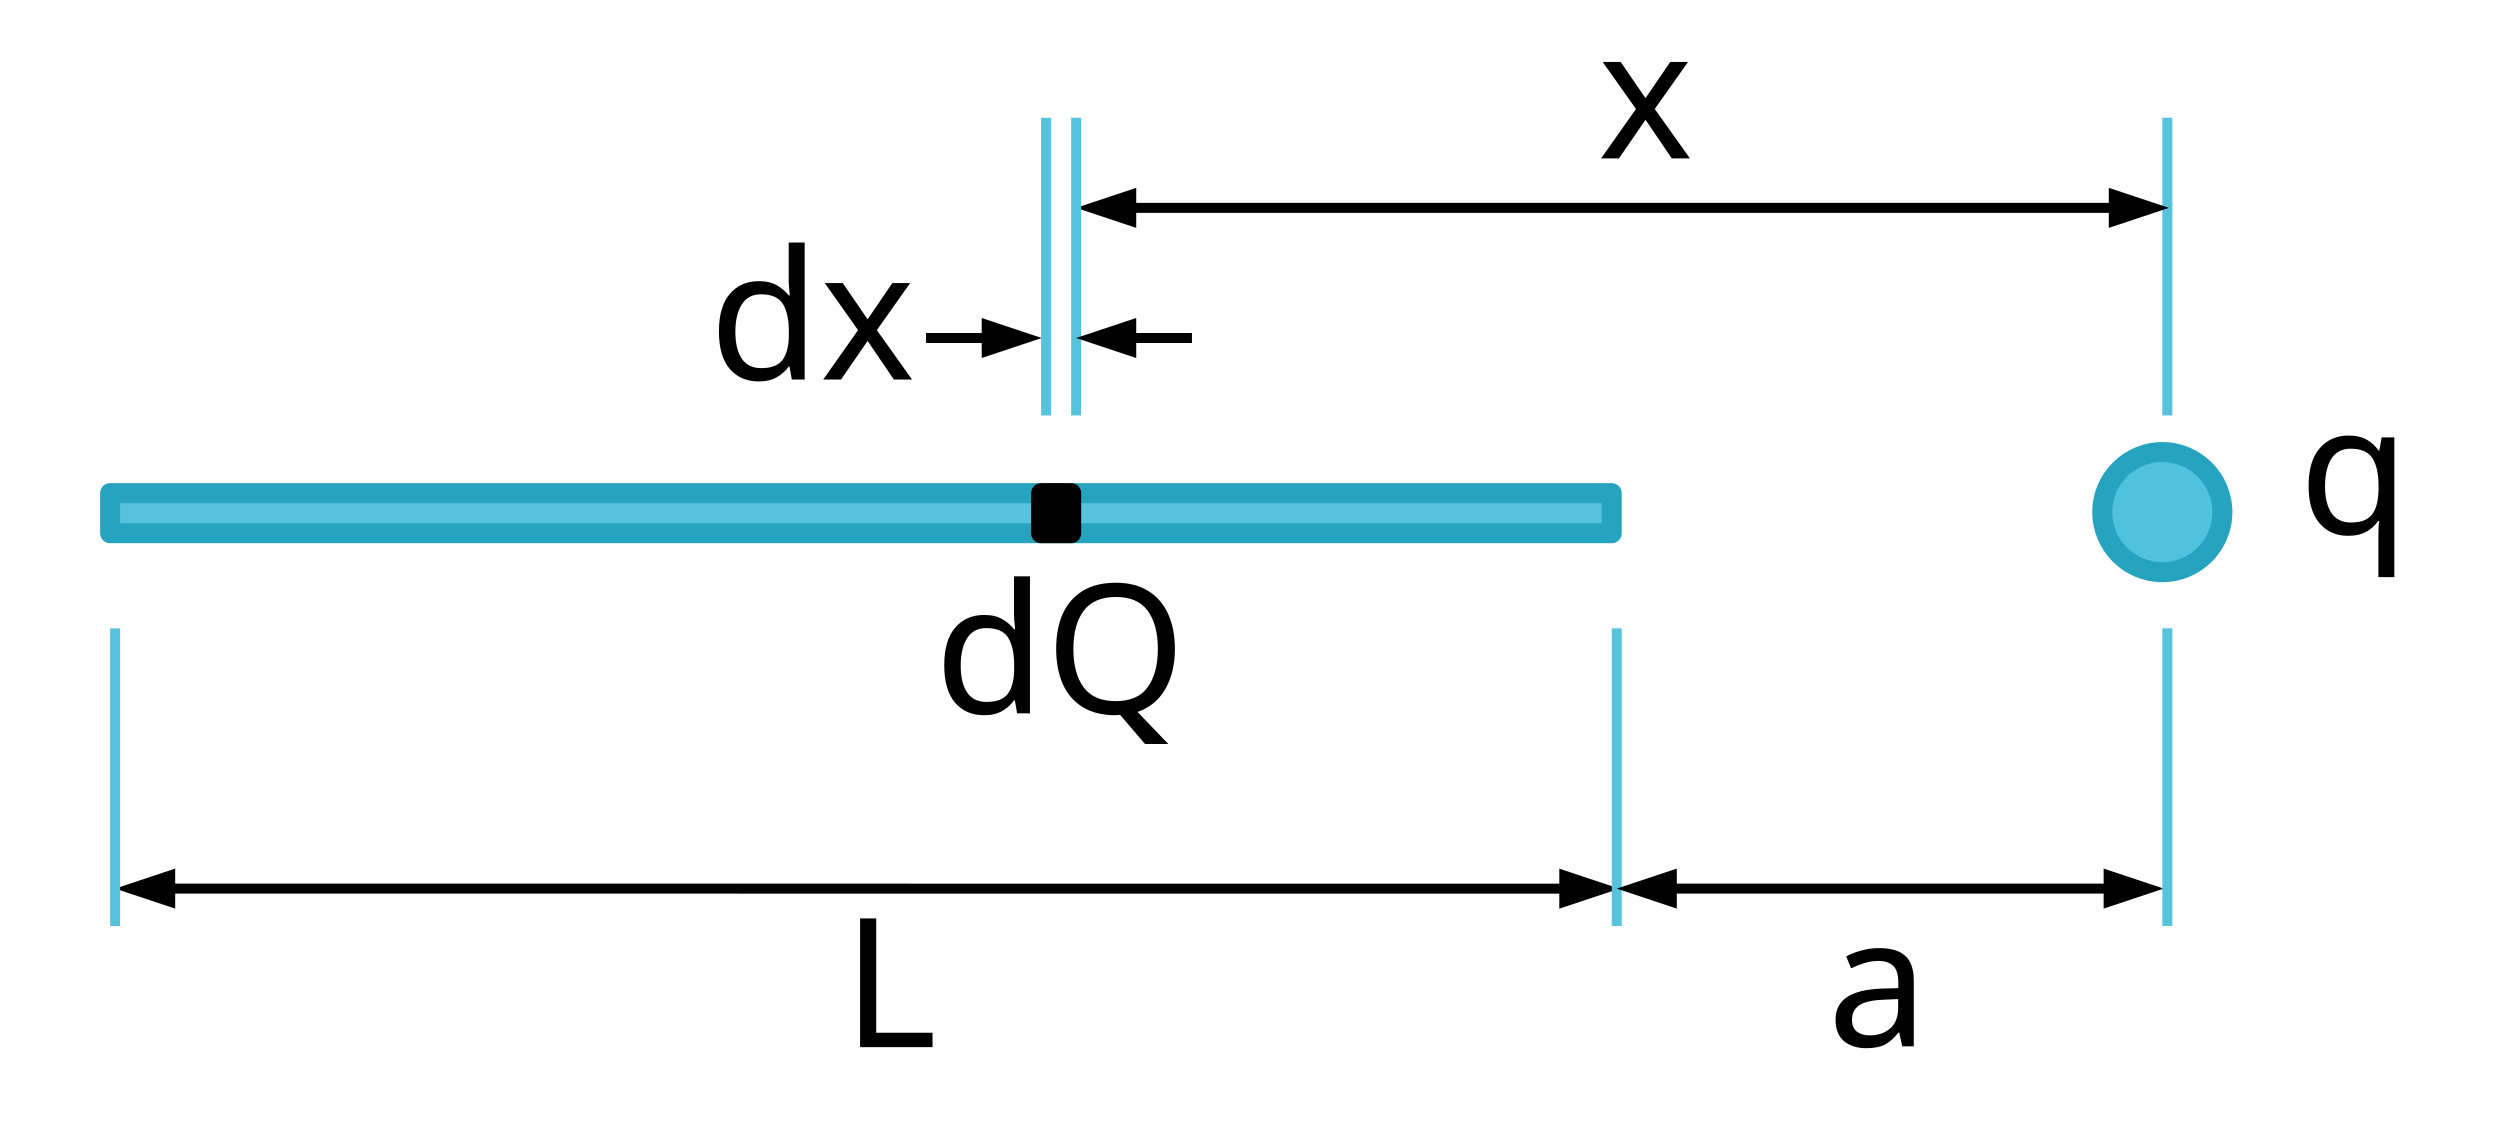
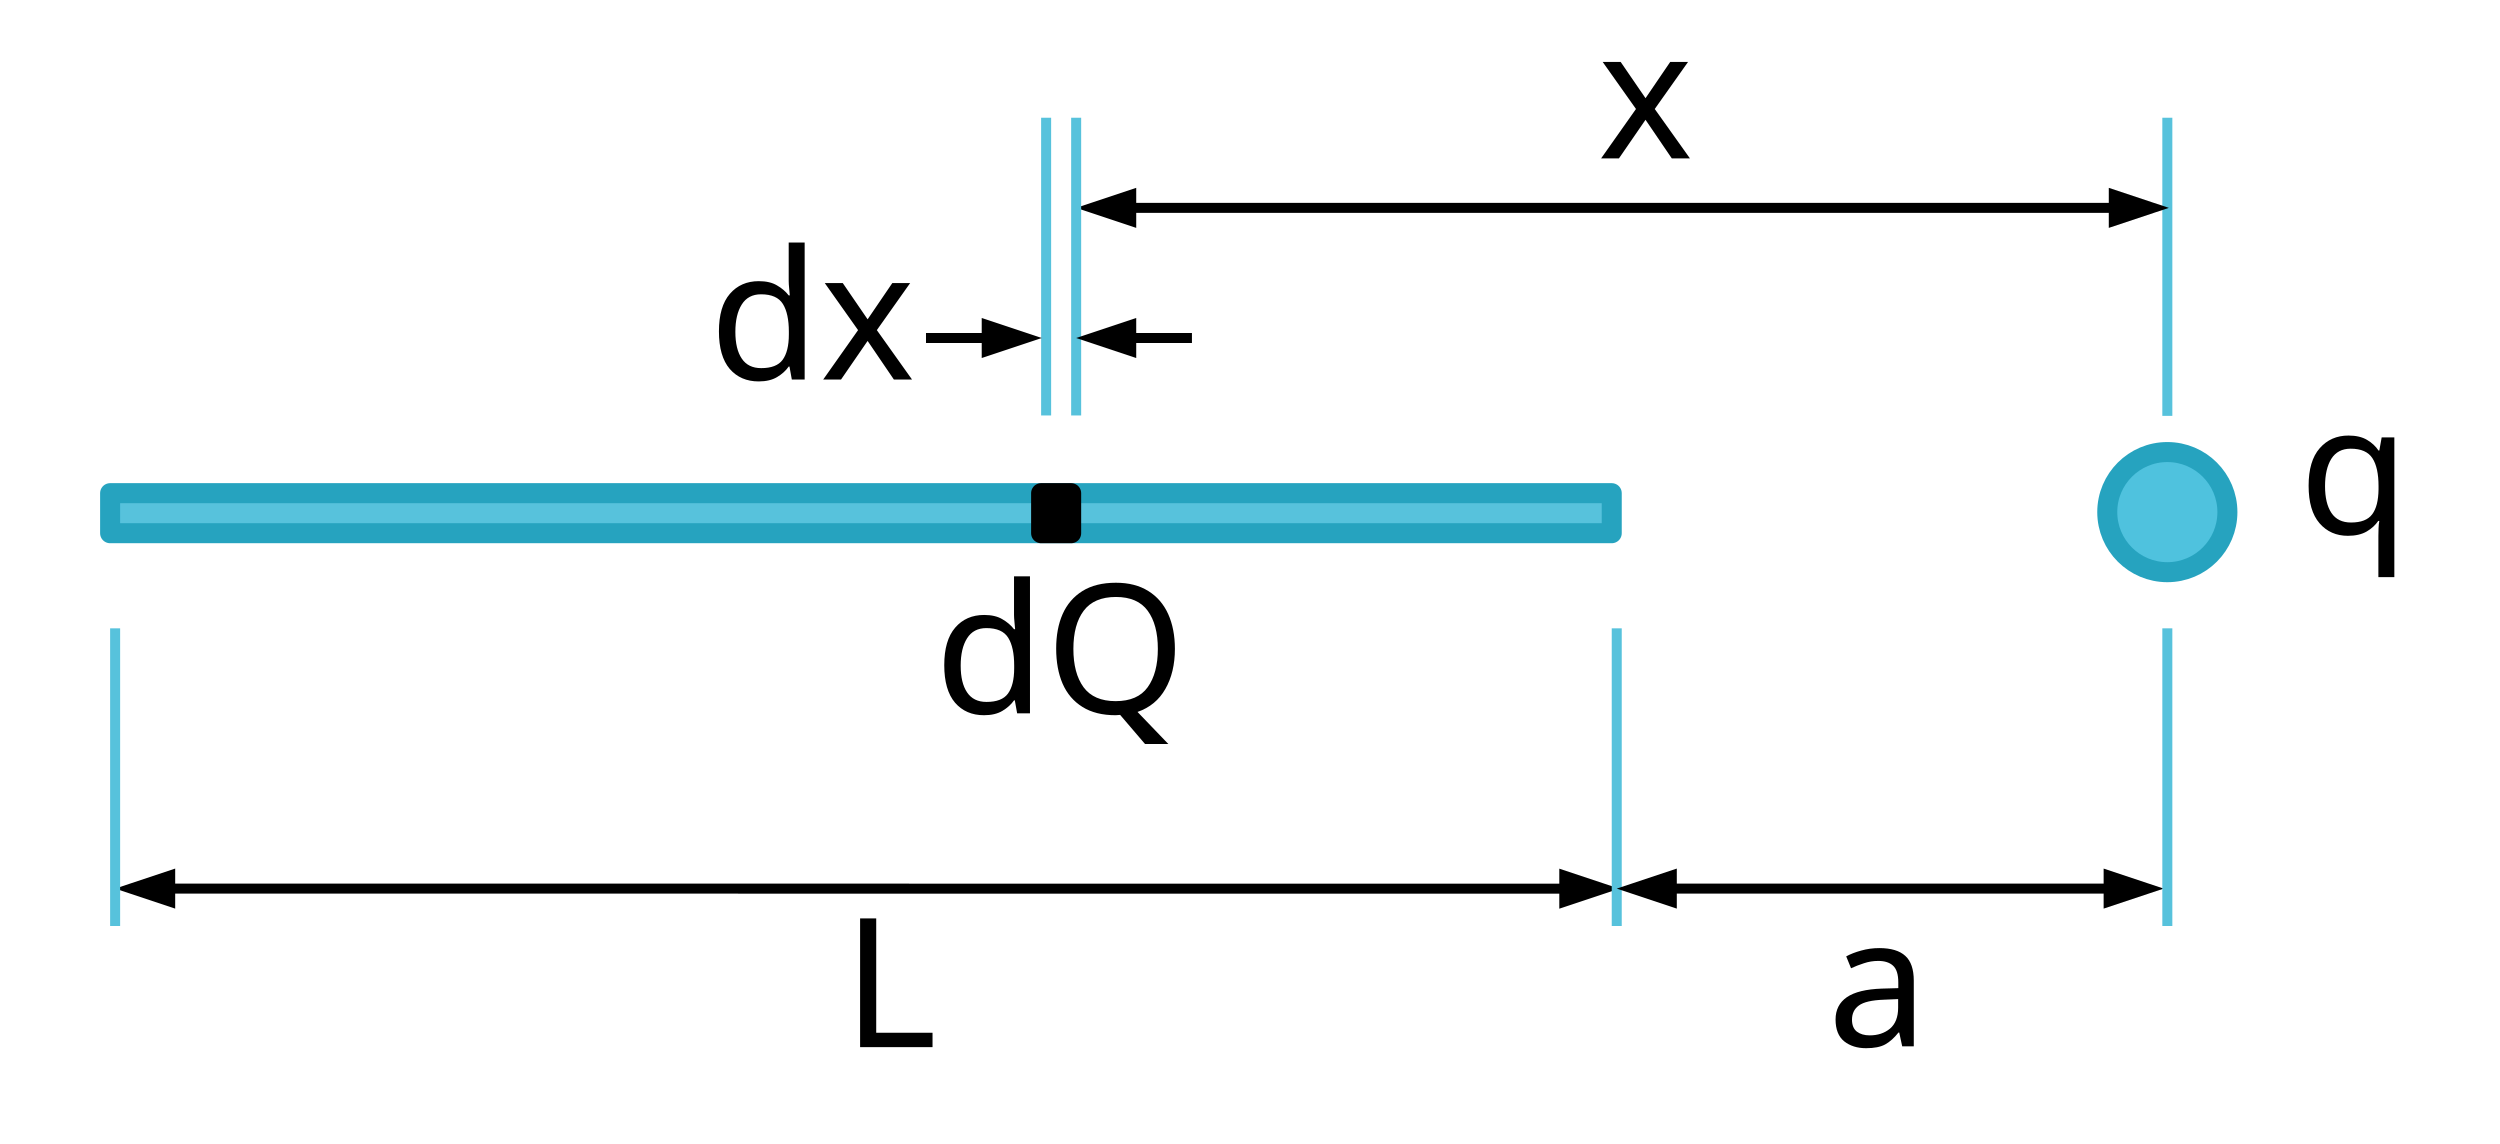
<svg xmlns="http://www.w3.org/2000/svg" width="249.731pt" height="114.183pt" viewBox="0 0 249.731 114.183" version="1.1" id="svg4155">
  <defs id="defs4157">
    <g id="g4159">
      <symbol overflow="visible" id="glyph0-0" style="overflow:visible">
        <path style="stroke:none" d="m 2.5,0 0,-11.25 9,0 0,11.25 z m 0.281,-0.281 8.438,0 0,-10.688 -8.438,0 z m 0,0" id="path4162" />
      </symbol>
      <symbol overflow="visible" id="glyph0-1" style="overflow:visible">
        <path style="stroke:none" d="m 10.312,-3.297 0.297,0.062 L 9.594,0 0.359,0 l 0,-0.328 0.453,0 c 0.5,0 0.859,-0.16 1.078,-0.484 0.125,-0.188 0.188,-0.625 0.188,-1.312 l 0,-7.688 c 0,-0.738 -0.086,-1.203 -0.25,-1.391 C 1.598,-11.461 1.258,-11.594 0.812,-11.594 l -0.453,0 0,-0.328 5.391,0 0,0.328 c -0.625,-0.008 -1.07,0.047 -1.328,0.172 -0.25,0.125 -0.422,0.281 -0.516,0.469 -0.094,0.188 -0.141,0.637 -0.141,1.344 l 0,7.484 c 0,0.492 0.047,0.828 0.141,1.016 0.07,0.117 0.18,0.203 0.328,0.266 C 4.379,-0.781 4.832,-0.75 5.594,-0.75 l 0.875,0 c 0.914,0 1.555,-0.066 1.922,-0.203 0.375,-0.133 0.711,-0.375 1.016,-0.719 0.301,-0.344 0.602,-0.883 0.906,-1.625 z m 0,0" id="path4165" />
      </symbol>
      <symbol overflow="visible" id="glyph0-2" style="overflow:visible">
        <path style="stroke:none" d="m 5.125,-1.156 c -0.824,0.637 -1.344,1.008 -1.562,1.109 -0.312,0.145 -0.648,0.219 -1,0.219 -0.562,0 -1.027,-0.188 -1.391,-0.562 -0.355,-0.383 -0.531,-0.891 -0.531,-1.516 0,-0.395 0.086,-0.734 0.266,-1.016 0.238,-0.406 0.656,-0.781 1.25,-1.125 C 2.75,-4.398 3.738,-4.828 5.125,-5.328 l 0,-0.328 C 5.125,-6.457 4.992,-7.004 4.734,-7.297 4.484,-7.598 4.113,-7.75 3.625,-7.75 c -0.367,0 -0.656,0.102 -0.875,0.297 -0.219,0.199 -0.328,0.43 -0.328,0.688 l 0.016,0.5 c 0,0.273 -0.074,0.48 -0.219,0.625 -0.137,0.148 -0.312,0.219 -0.531,0.219 -0.219,0 -0.398,-0.07 -0.531,-0.219 -0.137,-0.156 -0.203,-0.363 -0.203,-0.625 0,-0.5 0.254,-0.957 0.766,-1.375 0.52,-0.426 1.242,-0.641 2.172,-0.641 0.719,0 1.305,0.121 1.766,0.359 0.344,0.18 0.598,0.461 0.766,0.844 0.102,0.25 0.156,0.766 0.156,1.547 l 0,2.734 c 0,0.773 0.008,1.246 0.031,1.422 0.031,0.168 0.078,0.281 0.141,0.344 0.07,0.055 0.156,0.078 0.25,0.078 0.094,0 0.176,-0.02 0.25,-0.062 0.113,-0.07 0.348,-0.285 0.703,-0.641 l 0,0.5 c -0.656,0.875 -1.281,1.312 -1.875,1.312 -0.293,0 -0.523,-0.102 -0.688,-0.297 C 5.223,-0.336 5.133,-0.676 5.125,-1.156 Z m 0,-0.578 0,-3.062 c -0.887,0.355 -1.461,0.605 -1.719,0.75 C 2.945,-3.797 2.617,-3.531 2.422,-3.25 2.223,-2.969 2.125,-2.66 2.125,-2.328 c 0,0.43 0.125,0.781 0.375,1.062 0.25,0.273 0.535,0.406 0.859,0.406 0.445,0 1.035,-0.289 1.766,-0.875 z m 0,0" id="path4168" />
      </symbol>
      <symbol overflow="visible" id="glyph0-3" style="overflow:visible">
        <path style="stroke:none" d="M 6.25,-0.906 C 5.852,-0.5 5.469,-0.203 5.094,-0.016 4.719,0.16 4.316,0.25 3.891,0.25 3.004,0.25 2.234,-0.113 1.578,-0.844 0.922,-1.582 0.594,-2.531 0.594,-3.688 c 0,-1.156 0.363,-2.211 1.094,-3.172 0.727,-0.957 1.66,-1.438 2.797,-1.438 0.719,0 1.305,0.227 1.766,0.672 l 0,-1.484 c 0,-0.914 -0.023,-1.477 -0.062,-1.688 -0.043,-0.219 -0.109,-0.363 -0.203,-0.438 -0.094,-0.07 -0.215,-0.109 -0.359,-0.109 -0.156,0 -0.359,0.047 -0.609,0.141 L 4.906,-11.516 7.297,-12.5 l 0.406,0 0,9.312 c 0,0.938 0.02,1.512 0.062,1.719 0.039,0.211 0.109,0.355 0.203,0.438 0.102,0.086 0.219,0.125 0.344,0.125 0.156,0 0.367,-0.051 0.641,-0.156 l 0.094,0.312 -2.391,1 -0.406,0 z m 0,-0.609 0,-4.156 C 6.219,-6.066 6.113,-6.426 5.938,-6.75 5.758,-7.082 5.523,-7.332 5.234,-7.5 4.941,-7.664 4.66,-7.75 4.391,-7.75 3.867,-7.75 3.406,-7.52 3,-7.062 c -0.531,0.617 -0.797,1.508 -0.797,2.672 0,1.188 0.254,2.102 0.766,2.734 0.52,0.625 1.098,0.938 1.734,0.938 0.531,0 1.047,-0.266 1.547,-0.797 z m 0,0" id="path4171" />
      </symbol>
      <symbol overflow="visible" id="glyph1-0" style="overflow:visible">
        <path style="stroke:none" d="m 2.5,0 0,-11.25 9,0 0,11.25 z m 0.281,-0.281 8.438,0 0,-10.688 -8.438,0 z m 0,0" id="path4174" />
      </symbol>
      <symbol overflow="visible" id="glyph1-1" style="overflow:visible">
        <path style="stroke:none" d="m 8.531,-7.953 -2.875,9.938 c -0.125,0.445 -0.188,0.738 -0.188,0.875 0,0.133 0.031,0.25 0.094,0.344 0.07,0.094 0.164,0.164 0.281,0.219 0.188,0.07 0.426,0.109 0.719,0.109 l -0.094,0.312 -4.203,0 0.078,-0.312 C 2.914,3.477 3.273,3.426 3.422,3.375 3.641,3.289 3.82,3.145 3.969,2.938 4.113,2.738 4.273,2.32 4.453,1.688 L 5.656,-2.641 C 4.883,-1.516 4.164,-0.723 3.5,-0.266 3.02,0.055 2.578,0.219 2.172,0.219 1.586,0.219 1.145,-0.02 0.844,-0.5 0.539,-0.977 0.391,-1.492 0.391,-2.047 c 0,-0.883 0.27,-1.812 0.812,-2.781 C 1.754,-5.805 2.473,-6.602 3.359,-7.219 4.055,-7.707 4.688,-7.953 5.25,-7.953 c 0.414,0 0.758,0.105 1.031,0.312 C 6.551,-7.441 6.75,-7.125 6.875,-6.688 l 0.281,-0.984 z m -2,1.719 c 0,-0.375 -0.117,-0.68 -0.344,-0.922 -0.23,-0.25 -0.512,-0.375 -0.844,-0.375 -0.719,0 -1.477,0.621 -2.266,1.859 -0.781,1.23 -1.172,2.387 -1.172,3.469 0,0.449 0.094,0.789 0.281,1.016 0.195,0.219 0.438,0.328 0.719,0.328 0.363,0 0.77,-0.195 1.219,-0.594 0.688,-0.602 1.258,-1.375 1.719,-2.312 0.457,-0.945 0.688,-1.77 0.688,-2.469 z m 0,0" id="path4177" />
      </symbol>
      <symbol overflow="visible" id="glyph1-2" style="overflow:visible">
        <path style="stroke:none" d="m 3.125,-7.953 c 0.289,0.305 0.508,0.605 0.656,0.906 0.102,0.219 0.273,0.777 0.516,1.672 L 5.062,-6.547 c 0.207,-0.281 0.457,-0.547 0.75,-0.797 0.289,-0.25 0.551,-0.422 0.781,-0.516 0.133,-0.062 0.285,-0.094 0.453,-0.094 0.258,0 0.461,0.07 0.609,0.203 0.145,0.137 0.219,0.297 0.219,0.484 0,0.23 -0.043,0.387 -0.125,0.469 -0.168,0.148 -0.355,0.219 -0.562,0.219 -0.125,0 -0.258,-0.023 -0.391,-0.078 -0.281,-0.094 -0.469,-0.141 -0.562,-0.141 -0.137,0 -0.305,0.078 -0.5,0.234 C 5.367,-6.25 4.938,-5.66 4.438,-4.797 l 0.719,3.031 c 0.113,0.461 0.207,0.734 0.281,0.828 0.07,0.094 0.148,0.141 0.234,0.141 0.113,0 0.254,-0.066 0.422,-0.203 0.32,-0.27 0.598,-0.625 0.828,-1.062 l 0.312,0.156 c -0.375,0.699 -0.844,1.277 -1.406,1.734 C 5.504,0.086 5.227,0.219 5,0.219 c -0.324,0 -0.586,-0.188 -0.781,-0.562 -0.125,-0.227 -0.383,-1.211 -0.766,-2.953 -0.906,1.586 -1.637,2.605 -2.188,3.062 C 0.898,0.066 0.551,0.219 0.219,0.219 c -0.227,0 -0.441,-0.09 -0.641,-0.266 C -0.555,-0.172 -0.625,-0.344 -0.625,-0.562 c 0,-0.195 0.062,-0.359 0.188,-0.484 0.125,-0.125 0.289,-0.188 0.484,-0.188 0.188,0 0.383,0.094 0.594,0.281 0.145,0.137 0.258,0.203 0.344,0.203 0.07,0 0.164,-0.047 0.281,-0.141 C 1.535,-1.117 1.906,-1.602 2.375,-2.344 2.852,-3.082 3.164,-3.613 3.312,-3.938 2.945,-5.363 2.754,-6.117 2.734,-6.203 2.598,-6.578 2.422,-6.844 2.203,-7 1.984,-7.164 1.664,-7.25 1.25,-7.25 c -0.137,0 -0.293,0.012 -0.469,0.031 l 0,-0.328 z m 0,0" id="path4180" />
      </symbol>
      <symbol overflow="visible" id="glyph1-3" style="overflow:visible">
        <path style="stroke:none" d="M 5.266,0.266 3,2.109 c 0.352,-0.062 0.68,-0.094 0.984,-0.094 0.301,0 0.57,0.016 0.812,0.047 0.25,0.039 0.781,0.148 1.594,0.328 0.82,0.188 1.539,0.281 2.156,0.281 0.645,0 1.191,-0.117 1.641,-0.344 0.457,-0.219 0.898,-0.594 1.328,-1.125 L 11.812,1.344 C 11.207,2.207 10.492,2.832 9.672,3.219 8.859,3.602 7.988,3.797 7.062,3.797 6.551,3.797 5.852,3.695 4.969,3.5 3.613,3.195 2.672,3.047 2.141,3.047 1.93,3.047 1.758,3.062 1.625,3.094 1.5,3.125 1.312,3.195 1.062,3.312 L 0.859,3.062 4.453,0.219 C 3.336,0.062 2.492,-0.426 1.922,-1.25 1.348,-2.07 1.062,-2.953 1.062,-3.891 1.062,-5.172 1.445,-6.5 2.219,-7.875 3,-9.25 3.992,-10.312 5.203,-11.062 c 1.207,-0.75 2.395,-1.125 3.562,-1.125 0.875,0 1.613,0.18 2.219,0.531 0.613,0.344 1.086,0.855 1.422,1.531 0.332,0.668 0.5,1.355 0.5,2.062 0,1.344 -0.387,2.711 -1.156,4.094 -0.762,1.375 -1.715,2.422 -2.859,3.141 -1.137,0.711 -2.344,1.07 -3.625,1.094 z M 8.562,-11.625 c -0.586,0 -1.156,0.148 -1.719,0.438 -0.562,0.281 -1.121,0.758 -1.672,1.422 C 4.617,-9.109 4.125,-8.25 3.688,-7.188 3.156,-5.875 2.891,-4.633 2.891,-3.469 c 0,0.836 0.211,1.574 0.641,2.219 0.426,0.637 1.082,0.953 1.969,0.953 0.531,0 1.051,-0.129 1.562,-0.391 0.52,-0.258 1.055,-0.707 1.609,-1.344 0.695,-0.812 1.281,-1.836 1.75,-3.078 0.477,-1.25 0.719,-2.41 0.719,-3.484 0,-0.789 -0.215,-1.492 -0.641,-2.109 C 10.07,-11.316 9.426,-11.625 8.562,-11.625 Z m 0,0" id="path4183" />
      </symbol>
    </g>
  </defs>
  <path id="path4186" d="m 11,49.264 150,0 0,4 -150,0 z m 0,0" style="fill:#57c2dc;fill-opacity:1;fill-rule:nonzero;stroke:#26a3bf;stroke-width:2;stroke-linecap:butt;stroke-linejoin:round;stroke-miterlimit:10;stroke-opacity:1" />
  <path id="path4188" d="m 17.5,86.764 0,1.5 138.262,0.008 0,-1.5 6,2 -6,2 0,-1.5 -138.262,-0.008 0,1.5 -6,-2 z m 0,0" style="fill:#000000;fill-opacity:1;fill-rule:nonzero;stroke:none" />
  <path id="path4190" d="m 161.5,92.502 0,-29.738" style="fill:none;stroke:#57c2dc;stroke-width:1;stroke-linecap:butt;stroke-linejoin:round;stroke-miterlimit:10;stroke-opacity:1" />
  <path id="path4192" d="m 11.5,92.502 0,-29.738" style="fill:none;stroke:#57c2dc;stroke-width:1;stroke-linecap:butt;stroke-linejoin:round;stroke-miterlimit:10;stroke-opacity:1" />
  <path id="path4194" d="m 167.5,86.764 0,1.5 42.637,0 0,-1.5 6,2 -6,2 0,-1.5 -42.637,0 0,1.5 -6,-2 z m 0,0" style="fill:#000000;fill-opacity:1;fill-rule:nonzero;stroke:none" />
  <path id="path4196" d="m 216.5,92.502 0,-29.738" style="fill:none;stroke:#57c2dc;stroke-width:1;stroke-linecap:butt;stroke-linejoin:round;stroke-miterlimit:10;stroke-opacity:1" />
  <path id="path4230" d="m 104,49.264 3,0 0,4 -3,0 z m 0,0" style="fill:#000000;fill-opacity:1;fill-rule:nonzero;stroke:#000000;stroke-width:2;stroke-linecap:butt;stroke-linejoin:round;stroke-miterlimit:10;stroke-opacity:1" />
-   <path id="path4232" d="m 216.5,41.502 0,-29.738" style="fill:none;stroke:#57c2dc;stroke-width:1;stroke-linecap:butt;stroke-linejoin:round;stroke-miterlimit:10;stroke-opacity:1" />
+   <path id="path4232" d="m 216.5,41.54 0,-29.776" style="fill:none;stroke:#57c2dc;stroke-width:1.001;stroke-linecap:butt;stroke-linejoin:round;stroke-miterlimit:10;stroke-opacity:1" />
  <path id="path4234" d="m 113.5,18.764 0,1.5 97.152,0 0,-1.5 6,2 -6,2 0,-1.5 -97.152,0 0,1.5 -6,-2 z m 0,0" style="fill:#000000;fill-opacity:1;fill-rule:nonzero;stroke:none" />
  <path id="path4236" d="m 107.5,41.502 0,-29.738" style="fill:none;stroke:#57c2dc;stroke-width:1;stroke-linecap:butt;stroke-linejoin:round;stroke-miterlimit:10;stroke-opacity:1" />
  <path id="path4238" d="m 104.5,41.502 0,-29.738" style="fill:none;stroke:#57c2dc;stroke-width:1;stroke-linecap:butt;stroke-linejoin:round;stroke-miterlimit:10;stroke-opacity:1" />
  <path id="path4240" d="m 98.066,31.764 6,2 -6,2 0,-1.5 -5.566,0 0,-1 5.566,0 z m 0,0" style="fill:#000000;fill-opacity:1;fill-rule:nonzero;stroke:none" />
  <path id="path4242" d="m 113.5,31.764 0,1.5 5.566,0 0,1 -5.566,0 0,1.5 -6,-2 z m 0,0" style="fill:#000000;fill-opacity:1;fill-rule:nonzero;stroke:none" />
-   <path id="path4244" d="m 210,51.157 c 0,-3.313 2.688,-6 6,-6 3.313,0 6,2.688 6,6 0,3.313 -2.688,6 -6,6 -3.312,0 -6,-2.688 -6,-6 z m 0,0" style="fill:#4fc2de;fill-opacity:1;fill-rule:nonzero;stroke:#26a3bf;stroke-width:2;stroke-linecap:butt;stroke-linejoin:round;stroke-miterlimit:10;stroke-opacity:1" />
+   <path id="path4244" d="m 210.5,51.157 c 0,-3.313 2.688,-6 6,-6 3.313,0 6,2.688 6,6 0,3.313 -2.688,6 -6,6 -3.312,0 -6,-2.688 -6,-6 z m 0,0" style="fill:#4fc2de;fill-opacity:1;fill-rule:nonzero;stroke:#26a3bf;stroke-width:2;stroke-linecap:butt;stroke-linejoin:round;stroke-miterlimit:10;stroke-opacity:1" />
  <text xml:space="preserve" style="font-style:normal;font-variant:normal;font-weight:normal;font-stretch:normal;font-size:32px;line-height:125%;font-family:KaTeX_Main;-inkscape-font-specification:'KaTeX_Main, Normal';text-align:start;letter-spacing:0px;word-spacing:0px;writing-mode:lr-tb;text-anchor:start;fill:#000000;fill-opacity:1;stroke:none;stroke-width:1px;stroke-linecap:butt;stroke-linejoin:miter;stroke-opacity:1" x="93.338" y="71.259" id="text6647">
    <tspan id="tspan6649" x="93.338" y="71.259" style="font-style:normal;font-variant:normal;font-weight:normal;font-stretch:normal;font-size:18px;line-height:125%;font-family:KaTeX_Math;-inkscape-font-specification:'KaTeX_Math, Normal';text-align:start;writing-mode:lr-tb;text-anchor:start">dQ</tspan>
  </text>
  <text xml:space="preserve" style="font-style:normal;font-variant:normal;font-weight:normal;font-stretch:normal;font-size:32px;line-height:125%;font-family:KaTeX_Main;-inkscape-font-specification:'KaTeX_Main, Normal';text-align:start;letter-spacing:0px;word-spacing:0px;writing-mode:lr-tb;text-anchor:start;fill:#000000;fill-opacity:1;stroke:none;stroke-width:1px;stroke-linecap:butt;stroke-linejoin:miter;stroke-opacity:1" x="70.831" y="37.915" id="text6647-6">
    <tspan id="tspan6649-2" x="70.831" y="37.915" style="font-style:normal;font-variant:normal;font-weight:normal;font-stretch:normal;font-size:18px;line-height:125%;font-family:KaTeX_Math;-inkscape-font-specification:'KaTeX_Math, Normal';text-align:start;writing-mode:lr-tb;text-anchor:start">dx</tspan>
  </text>
  <text xml:space="preserve" style="font-style:normal;font-variant:normal;font-weight:normal;font-stretch:normal;font-size:32px;line-height:125%;font-family:KaTeX_Main;-inkscape-font-specification:'KaTeX_Main, Normal';text-align:start;letter-spacing:0px;word-spacing:0px;writing-mode:lr-tb;text-anchor:start;fill:#000000;fill-opacity:1;stroke:none;stroke-width:1px;stroke-linecap:butt;stroke-linejoin:miter;stroke-opacity:1" x="159.609" y="15.825" id="text6647-2">
    <tspan id="tspan6649-4" x="159.609" y="15.825" style="font-style:normal;font-variant:normal;font-weight:normal;font-stretch:normal;font-size:18px;line-height:125%;font-family:KaTeX_Math;-inkscape-font-specification:'KaTeX_Math, Normal';text-align:start;writing-mode:lr-tb;text-anchor:start">x</tspan>
  </text>
  <text xml:space="preserve" style="font-style:normal;font-variant:normal;font-weight:normal;font-stretch:normal;font-size:32px;line-height:125%;font-family:KaTeX_Main;-inkscape-font-specification:'KaTeX_Main, Normal';text-align:start;letter-spacing:0px;word-spacing:0px;writing-mode:lr-tb;text-anchor:start;fill:#000000;fill-opacity:1;stroke:none;stroke-width:1px;stroke-linecap:butt;stroke-linejoin:miter;stroke-opacity:1" x="229.63" y="53.336" id="text6647-5">
    <tspan id="tspan6649-6" x="229.63" y="53.336" style="font-style:normal;font-variant:normal;font-weight:normal;font-stretch:normal;font-size:18px;line-height:125%;font-family:KaTeX_Math;-inkscape-font-specification:'KaTeX_Math, Normal';text-align:start;writing-mode:lr-tb;text-anchor:start">q</tspan>
  </text>
  <text xml:space="preserve" style="font-style:normal;font-variant:normal;font-weight:normal;font-stretch:normal;font-size:32px;line-height:125%;font-family:KaTeX_Main;-inkscape-font-specification:'KaTeX_Main, Normal';text-align:start;letter-spacing:0px;word-spacing:0px;writing-mode:lr-tb;text-anchor:start;fill:#000000;fill-opacity:1;stroke:none;stroke-width:1px;stroke-linecap:butt;stroke-linejoin:miter;stroke-opacity:1" x="84.168" y="104.602" id="text6647-0">
    <tspan id="tspan6649-0" x="84.168" y="104.602" style="font-style:normal;font-variant:normal;font-weight:normal;font-stretch:normal;font-size:18px;line-height:125%;font-family:KaTeX_Math;-inkscape-font-specification:'KaTeX_Math, Normal';text-align:start;writing-mode:lr-tb;text-anchor:start">L</tspan>
  </text>
  <text xml:space="preserve" style="font-style:normal;font-variant:normal;font-weight:normal;font-stretch:normal;font-size:32px;line-height:125%;font-family:KaTeX_Main;-inkscape-font-specification:'KaTeX_Main, Normal';text-align:start;letter-spacing:0px;word-spacing:0px;writing-mode:lr-tb;text-anchor:start;fill:#000000;fill-opacity:1;stroke:none;stroke-width:1px;stroke-linecap:butt;stroke-linejoin:miter;stroke-opacity:1" x="182.532" y="104.52" id="text6647-1">
    <tspan id="tspan6649-8" x="182.532" y="104.52" style="font-style:normal;font-variant:normal;font-weight:normal;font-stretch:normal;font-size:18px;line-height:125%;font-family:KaTeX_Math;-inkscape-font-specification:'KaTeX_Math, Normal';text-align:start;writing-mode:lr-tb;text-anchor:start">a</tspan>
  </text>
</svg>
